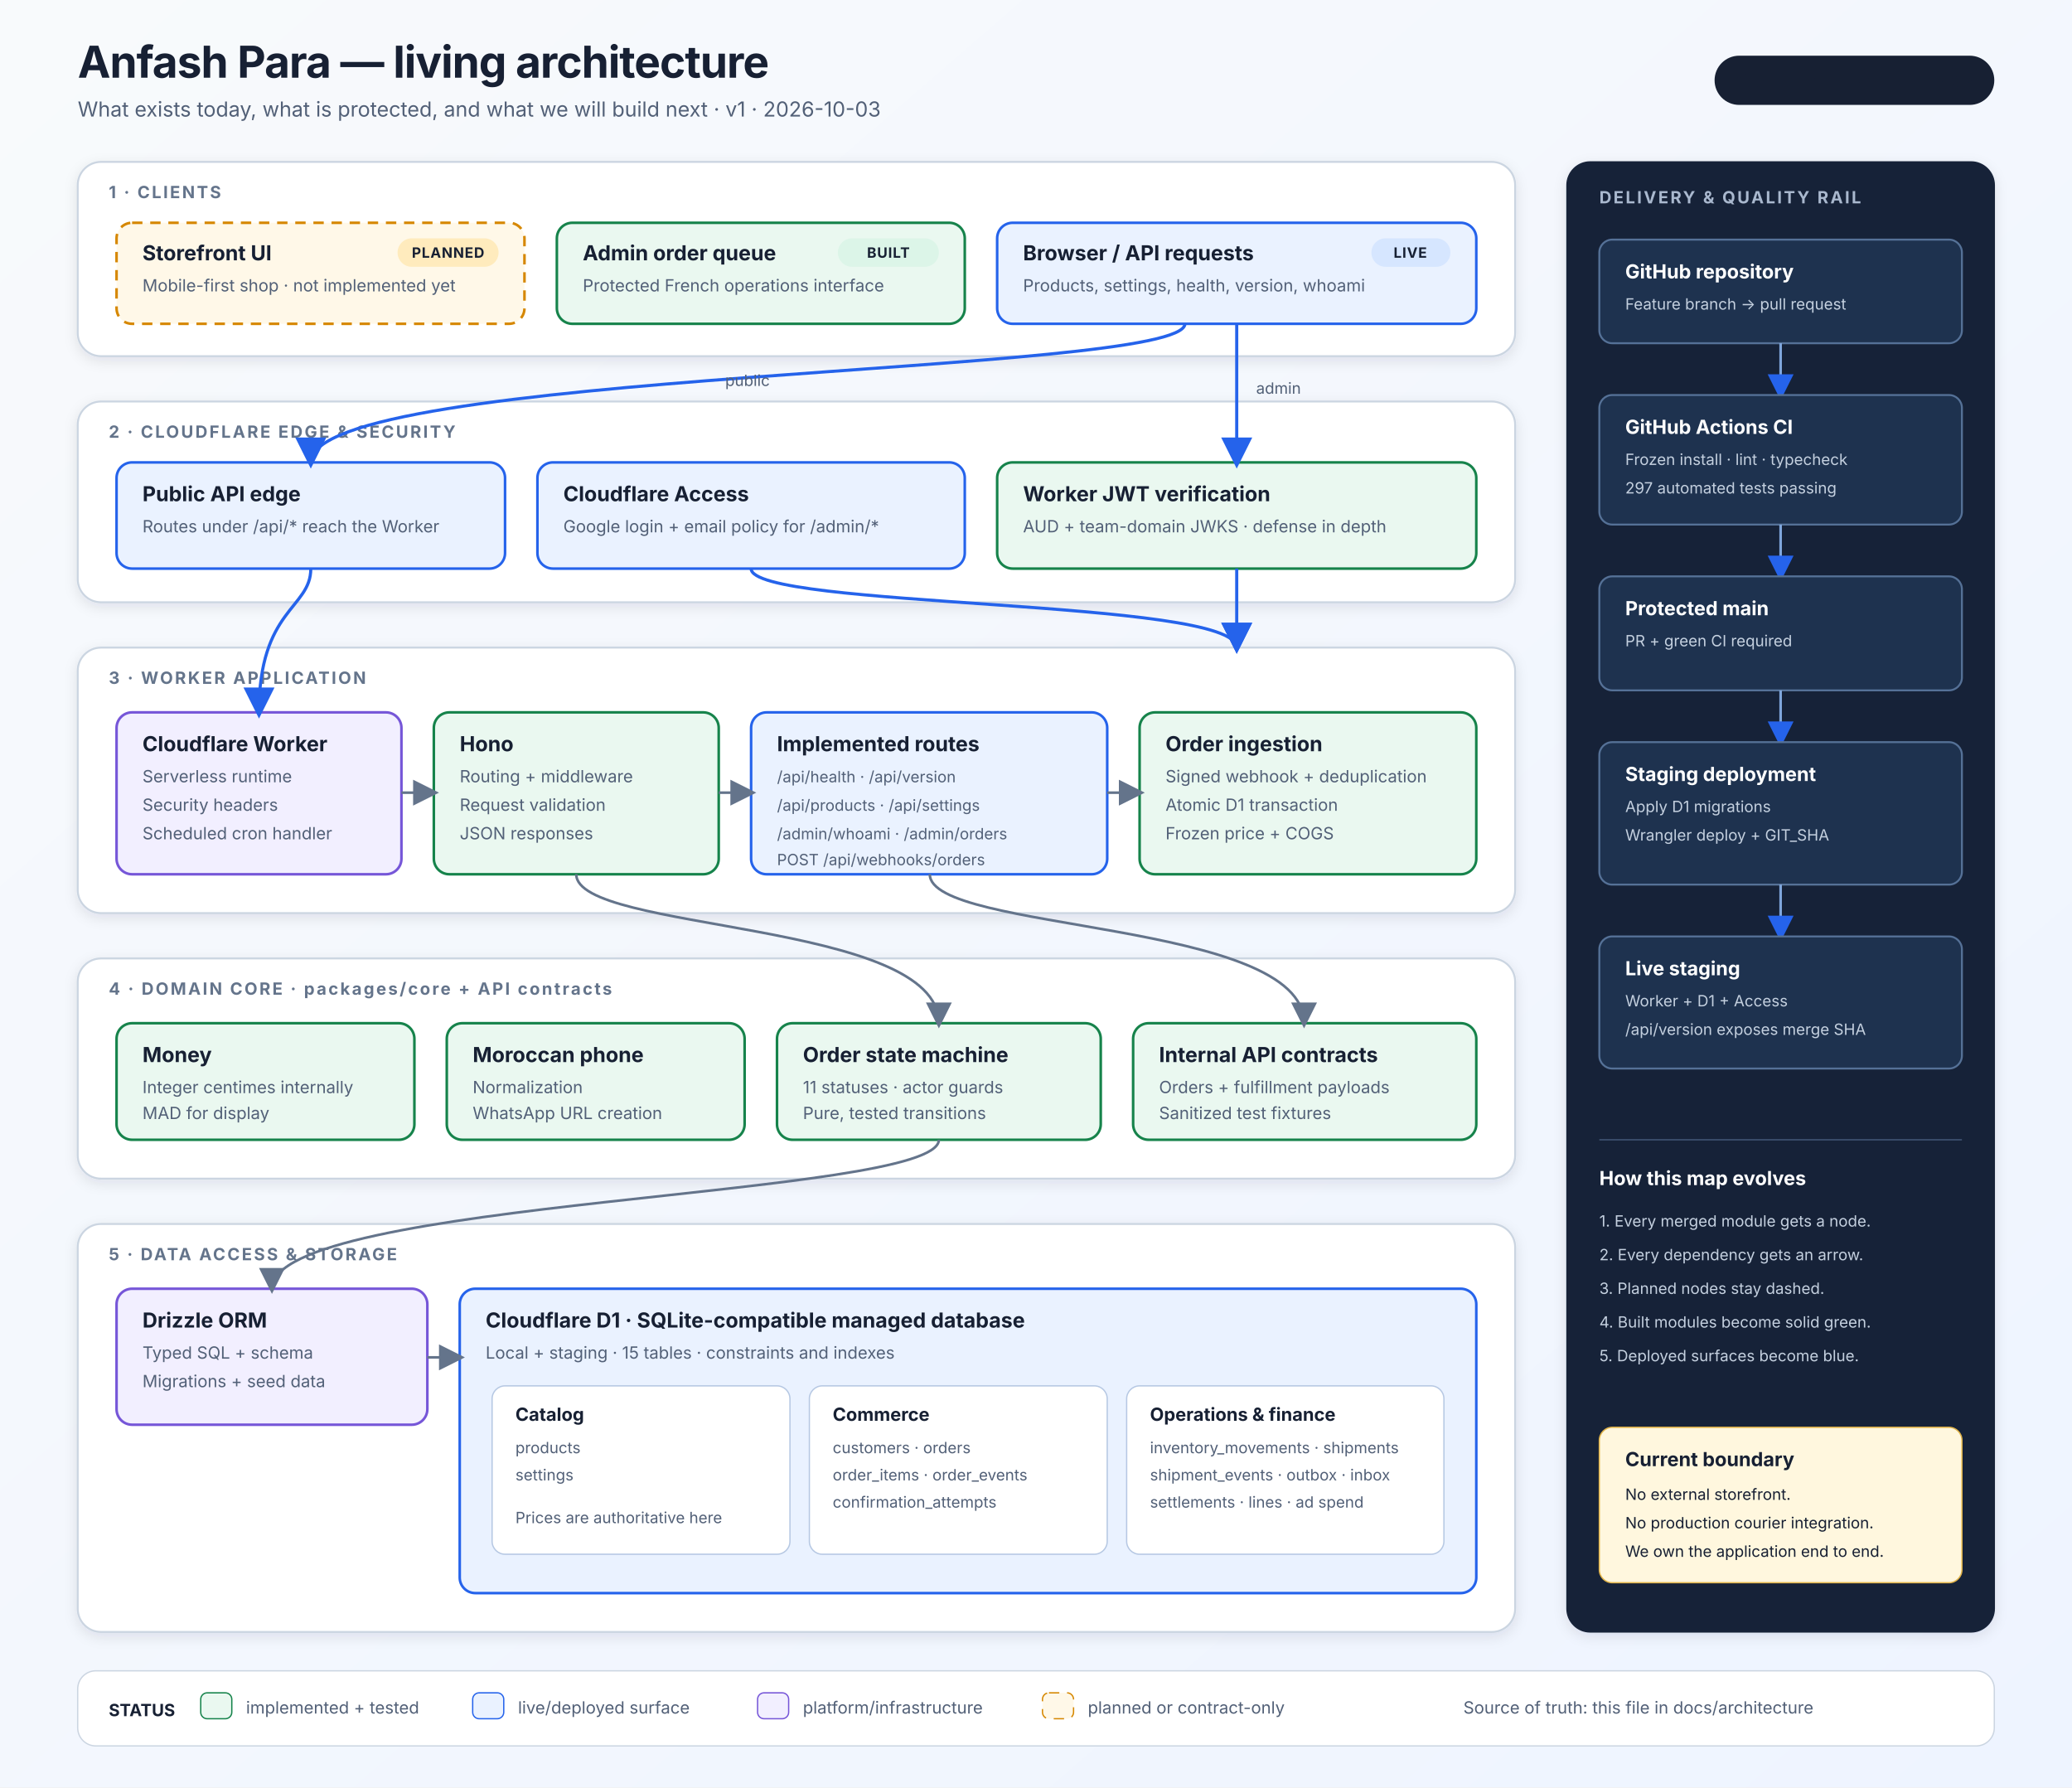
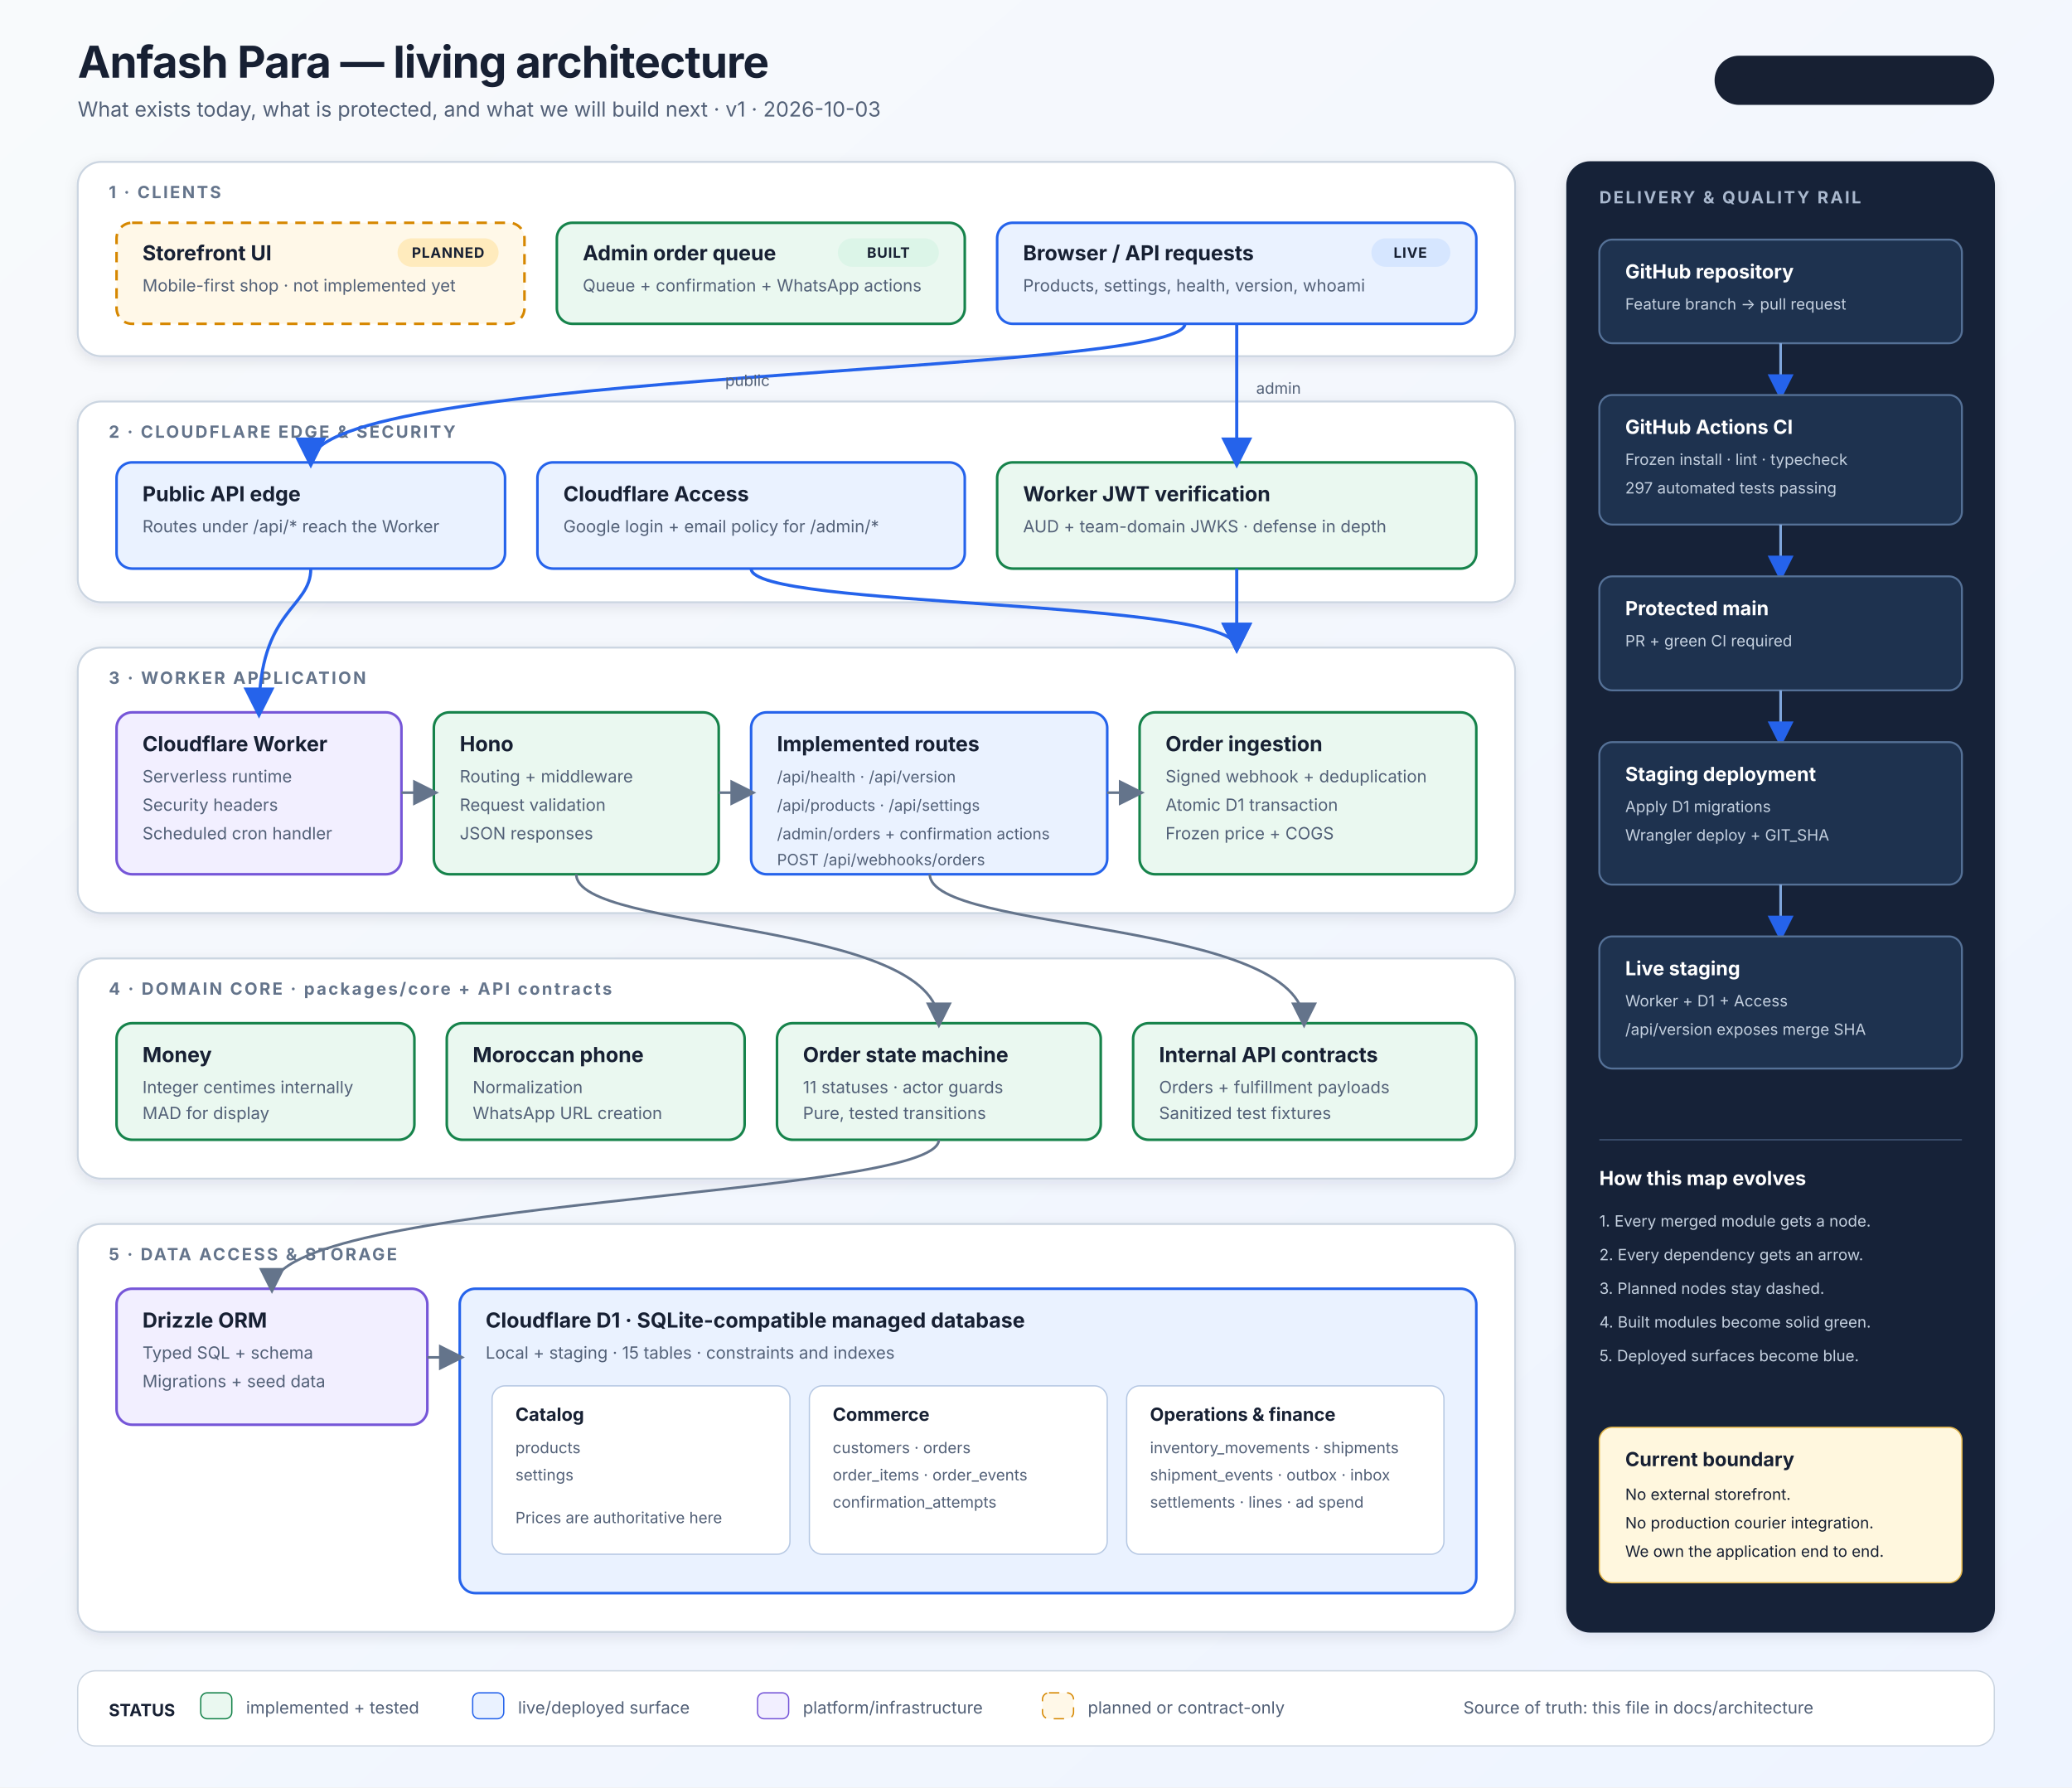
<svg xmlns="http://www.w3.org/2000/svg" width="1600" height="1380" viewBox="0 0 1600 1380" role="img" aria-labelledby="title description">
  <defs>
    <linearGradient id="page-bg" x1="0" y1="0" x2="1" y2="1">
      <stop offset="0" stop-color="#f8fafc" />
      <stop offset="1" stop-color="#eef4ff" />
    </linearGradient>
    <filter id="shadow" x="-10%" y="-10%" width="120%" height="130%">
      <feDropShadow dx="0" dy="3" stdDeviation="5" flood-color="#0f172a" flood-opacity="0.10" />
    </filter>
    <marker id="arrow" markerWidth="10" markerHeight="10" refX="8" refY="5" orient="auto" markerUnits="strokeWidth">
      <path d="M0,0 L10,5 L0,10 z" fill="#64748b" />
    </marker>
    <marker id="arrow-blue" markerWidth="10" markerHeight="10" refX="8" refY="5" orient="auto" markerUnits="strokeWidth">
      <path d="M0,0 L10,5 L0,10 z" fill="#2563eb" />
    </marker>
    <style>
      text { font-family: Inter, "Segoe UI", Arial, sans-serif; fill: #172033; }
      .title { font-size: 34px; font-weight: 750; letter-spacing: -0.6px; }
      .subtitle { font-size: 16px; fill: #526077; }
      .layer { fill: #ffffff; stroke: #cbd5e1; stroke-width: 1.5; rx: 18; filter: url(#shadow); }
      .layer-label { font-size: 13px; font-weight: 750; letter-spacing: 1.5px; fill: #64748b; }
      .node { stroke-width: 2; rx: 12; }
      .live { fill: #eaf2ff; stroke: #2563eb; }
      .implemented { fill: #eaf8f0; stroke: #16834b; }
      .infra { fill: #f2efff; stroke: #7656d8; }
      .planned { fill: #fff8e8; stroke: #d68700; stroke-dasharray: 8 6; }
      .future { fill: #f4f6f8; stroke: #94a3b8; stroke-dasharray: 5 5; }
      .node-title { font-size: 16px; font-weight: 700; }
      .node-copy { font-size: 13px; fill: #526077; }
      .node-small { font-size: 12px; fill: #526077; }
      .flow { fill: none; stroke: #64748b; stroke-width: 2; marker-end: url(#arrow); }
      .flow-blue { fill: none; stroke: #2563eb; stroke-width: 2.4; marker-end: url(#arrow-blue); }
      .flow-dashed { fill: none; stroke: #d68700; stroke-width: 2; stroke-dasharray: 7 6; marker-end: url(#arrow); }
      .rail { fill: #132238; stroke: #132238; rx: 18; filter: url(#shadow); }
      .rail-title { font-size: 13px; font-weight: 750; letter-spacing: 1.5px; fill: #a9b8ce; }
      .rail-node { fill: #1e324f; stroke: #557197; stroke-width: 1.5; rx: 10; }
      .rail-node-title { fill: #ffffff; font-size: 15px; font-weight: 700; }
      .rail-copy { fill: #c4d0df; font-size: 12px; }
      .rail-flow { fill: none; stroke: #7fa6dc; stroke-width: 2; marker-end: url(#arrow-blue); }
      .badge-text { font-size: 11px; font-weight: 750; letter-spacing: 0.5px; }
      .note { font-size: 13px; fill: #526077; }
    </style>
  </defs>
  <rect width="1600" height="1380" fill="url(#page-bg)" />
  <g id="document-header">
    <text x="60" y="60" class="title">Anfash Para — living architecture</text>
    <text x="60" y="90" class="subtitle">What exists today, what is protected, and what we will build next · v1 · 2026-10-03</text>
    <rect x="1324" y="43" width="216" height="38" rx="19" fill="#172033" />
    <text x="1432" y="67" text-anchor="middle" font-size="13" font-weight="700" fill="#ffffff">CLOUDFLARE-NATIVE STACK</text>
  </g>
  <g id="layer-clients" data-layer="clients">
    <rect x="60" y="125" width="1110" height="150" class="layer" />
    <text x="84" y="153" class="layer-label">1 · CLIENTS</text>
    <g id="module-storefront-ui" data-status="planned">
      <rect x="90" y="172" width="315" height="78" class="node planned" />
      <text x="110" y="201" class="node-title">Storefront UI</text>
      <text x="110" y="225" class="node-copy">Mobile-first shop · not implemented yet</text>
      <rect x="307" y="184" width="78" height="22" rx="11" fill="#ffebbd" />
      <text x="346" y="199" text-anchor="middle" class="badge-text" fill="#9a5c00">PLANNED</text>
    </g>
    <g id="module-admin-ui" data-status="implemented">
      <rect x="430" y="172" width="315" height="78" class="node implemented" />
      <text x="450" y="201" class="node-title">Admin order queue</text>
-       <text x="450" y="225" class="node-copy">Protected French operations interface</text>
+       <text x="450" y="225" class="node-copy">Queue + confirmation + WhatsApp actions</text>
      <rect x="647" y="184" width="78" height="22" rx="11" fill="#dcf5e8" />
      <text x="686" y="199" text-anchor="middle" class="badge-text" fill="#18794e">BUILT</text>
    </g>
    <g id="module-api-consumers" data-status="live">
      <rect x="770" y="172" width="370" height="78" class="node live" />
      <text x="790" y="201" class="node-title">Browser / API requests</text>
      <text x="790" y="225" class="node-copy">Products, settings, health, version, whoami</text>
      <rect x="1059" y="184" width="61" height="22" rx="11" fill="#d6e6ff" />
      <text x="1089" y="199" text-anchor="middle" class="badge-text" fill="#1d5bbf">LIVE</text>
    </g>
  </g>
  <g id="layer-edge" data-layer="edge-security">
    <rect x="60" y="310" width="1110" height="155" class="layer" />
    <text x="84" y="338" class="layer-label">2 · CLOUDFLARE EDGE &amp; SECURITY</text>
    <g id="module-public-edge" data-status="live">
      <rect x="90" y="357" width="300" height="82" class="node live" />
      <text x="110" y="387" class="node-title">Public API edge</text>
      <text x="110" y="411" class="node-copy">Routes under /api/* reach the Worker</text>
    </g>
    <g id="module-cloudflare-access" data-status="live">
      <rect x="415" y="357" width="330" height="82" class="node live" />
      <text x="435" y="387" class="node-title">Cloudflare Access</text>
      <text x="435" y="411" class="node-copy">Google login + email policy for /admin/*</text>
    </g>
    <g id="module-access-jwt" data-status="implemented">
      <rect x="770" y="357" width="370" height="82" class="node implemented" />
      <text x="790" y="387" class="node-title">Worker JWT verification</text>
      <text x="790" y="411" class="node-copy">AUD + team-domain JWKS · defense in depth</text>
    </g>
  </g>
  <g id="layer-application" data-layer="application">
    <rect x="60" y="500" width="1110" height="205" class="layer" />
    <text x="84" y="528" class="layer-label">3 · WORKER APPLICATION</text>
    <g id="module-worker-runtime" data-status="live">
      <rect x="90" y="550" width="220" height="125" class="node infra" />
      <text x="110" y="580" class="node-title">Cloudflare Worker</text>
      <text x="110" y="604" class="node-copy">Serverless runtime</text>
      <text x="110" y="626" class="node-copy">Security headers</text>
      <text x="110" y="648" class="node-copy">Scheduled cron handler</text>
    </g>
    <g id="module-hono-router" data-status="implemented">
      <rect x="335" y="550" width="220" height="125" class="node implemented" />
      <text x="355" y="580" class="node-title">Hono</text>
      <text x="355" y="604" class="node-copy">Routing + middleware</text>
      <text x="355" y="626" class="node-copy">Request validation</text>
      <text x="355" y="648" class="node-copy">JSON responses</text>
    </g>
    <g id="module-live-routes" data-status="live">
      <rect x="580" y="550" width="275" height="125" class="node live" />
      <text x="600" y="580" class="node-title">Implemented routes</text>
      <text x="600" y="604" class="node-small">/api/health · /api/version</text>
      <text x="600" y="626" class="node-small">/api/products · /api/settings</text>
-       <text x="600" y="648" class="node-small">/admin/whoami · /admin/orders</text>
+       <text x="600" y="648" class="node-small">/admin/orders + confirmation actions</text>
      <text x="600" y="668" class="node-small">POST /api/webhooks/orders</text>
    </g>
    <g id="module-order-ingestion" data-status="implemented">
      <rect x="880" y="550" width="260" height="125" class="node implemented" />
      <text x="900" y="580" class="node-title">Order ingestion</text>
      <text x="900" y="604" class="node-copy">Signed webhook + deduplication</text>
      <text x="900" y="626" class="node-copy">Atomic D1 transaction</text>
      <text x="900" y="648" class="node-copy">Frozen price + COGS</text>
    </g>
  </g>
  <g id="layer-domain" data-layer="domain-core">
    <rect x="60" y="740" width="1110" height="170" class="layer" />
    <text x="84" y="768" class="layer-label">4 · DOMAIN CORE · packages/core + API contracts</text>
    <g id="module-money" data-status="implemented">
      <rect x="90" y="790" width="230" height="90" class="node implemented" />
      <text x="110" y="820" class="node-title">Money</text>
      <text x="110" y="844" class="node-copy">Integer centimes internally</text>
      <text x="110" y="864" class="node-copy">MAD for display</text>
    </g>
    <g id="module-phone" data-status="implemented">
      <rect x="345" y="790" width="230" height="90" class="node implemented" />
      <text x="365" y="820" class="node-title">Moroccan phone</text>
      <text x="365" y="844" class="node-copy">Normalization</text>
      <text x="365" y="864" class="node-copy">WhatsApp URL creation</text>
    </g>
    <g id="module-order-state-machine" data-status="implemented">
      <rect x="600" y="790" width="250" height="90" class="node implemented" />
      <text x="620" y="820" class="node-title">Order state machine</text>
      <text x="620" y="844" class="node-copy">11 statuses · actor guards</text>
      <text x="620" y="864" class="node-copy">Pure, tested transitions</text>
    </g>
    <g id="module-internal-contracts" data-status="implemented">
      <rect x="875" y="790" width="265" height="90" class="node implemented" />
      <text x="895" y="820" class="node-title">Internal API contracts</text>
      <text x="895" y="844" class="node-copy">Orders + fulfillment payloads</text>
      <text x="895" y="864" class="node-copy">Sanitized test fixtures</text>
    </g>
  </g>
  <g id="layer-data" data-layer="data">
    <rect x="60" y="945" width="1110" height="315" class="layer" />
    <text x="84" y="973" class="layer-label">5 · DATA ACCESS &amp; STORAGE</text>
    <g id="module-drizzle" data-status="implemented">
      <rect x="90" y="995" width="240" height="105" class="node infra" />
      <text x="110" y="1025" class="node-title">Drizzle ORM</text>
      <text x="110" y="1049" class="node-copy">Typed SQL + schema</text>
      <text x="110" y="1071" class="node-copy">Migrations + seed data</text>
    </g>
    <g id="module-d1" data-status="live">
      <rect x="355" y="995" width="785" height="235" class="node live" />
      <text x="375" y="1025" class="node-title">Cloudflare D1 · SQLite-compatible managed database</text>
      <text x="375" y="1049" class="node-copy">Local + staging · 15 tables · constraints and indexes</text>
      <g id="data-catalog">
        <rect x="380" y="1070" width="230" height="130" rx="10" fill="#ffffff" stroke="#b6c8e3" />
        <text x="398" y="1097" font-size="14" font-weight="700">Catalog</text>
        <text x="398" y="1122" class="node-small">products</text>
        <text x="398" y="1143" class="node-small">settings</text>
        <text x="398" y="1176" class="node-small">Prices are authoritative here</text>
      </g>
      <g id="data-commerce">
        <rect x="625" y="1070" width="230" height="130" rx="10" fill="#ffffff" stroke="#b6c8e3" />
        <text x="643" y="1097" font-size="14" font-weight="700">Commerce</text>
        <text x="643" y="1122" class="node-small">customers · orders</text>
        <text x="643" y="1143" class="node-small">order_items · order_events</text>
        <text x="643" y="1164" class="node-small">confirmation_attempts</text>
      </g>
      <g id="data-operations">
        <rect x="870" y="1070" width="245" height="130" rx="10" fill="#ffffff" stroke="#b6c8e3" />
        <text x="888" y="1097" font-size="14" font-weight="700">Operations &amp; finance</text>
        <text x="888" y="1122" class="node-small">inventory_movements · shipments</text>
        <text x="888" y="1143" class="node-small">shipment_events · outbox · inbox</text>
        <text x="888" y="1164" class="node-small">settlements · lines · ad spend</text>
      </g>
    </g>
  </g>
  <g id="delivery-rail" data-layer="delivery">
    <rect x="1210" y="125" width="330" height="1135" class="rail" />
    <text x="1235" y="157" class="rail-title">DELIVERY &amp; QUALITY RAIL</text>
    <g id="module-github" data-status="live">
      <rect x="1235" y="185" width="280" height="80" class="rail-node" />
      <text x="1255" y="215" class="rail-node-title">GitHub repository</text>
      <text x="1255" y="239" class="rail-copy">Feature branch → pull request</text>
    </g>
    <path d="M1375 265 L1375 305" class="rail-flow" />
    <g id="module-ci" data-status="live">
      <rect x="1235" y="305" width="280" height="100" class="rail-node" />
      <text x="1255" y="335" class="rail-node-title">GitHub Actions CI</text>
      <text x="1255" y="359" class="rail-copy">Frozen install · lint · typecheck</text>
      <text x="1255" y="381" class="rail-copy">297 automated tests passing</text>
    </g>
    <path d="M1375 405 L1375 445" class="rail-flow" />
    <g id="module-main-protection" data-status="live">
      <rect x="1235" y="445" width="280" height="88" class="rail-node" />
      <text x="1255" y="475" class="rail-node-title">Protected main</text>
      <text x="1255" y="499" class="rail-copy">PR + green CI required</text>
    </g>
    <path d="M1375 533 L1375 573" class="rail-flow" />
    <g id="module-deploy-workflow" data-status="live">
      <rect x="1235" y="573" width="280" height="110" class="rail-node" />
      <text x="1255" y="603" class="rail-node-title">Staging deployment</text>
      <text x="1255" y="627" class="rail-copy">Apply D1 migrations</text>
      <text x="1255" y="649" class="rail-copy">Wrangler deploy + GIT_SHA</text>
    </g>
    <path d="M1375 683 L1375 723" class="rail-flow" />
    <g id="module-staging" data-status="live">
      <rect x="1235" y="723" width="280" height="102" class="rail-node" />
      <text x="1255" y="753" class="rail-node-title">Live staging</text>
      <text x="1255" y="777" class="rail-copy">Worker + D1 + Access</text>
      <text x="1255" y="799" class="rail-copy">/api/version exposes merge SHA</text>
    </g>
    <g id="architecture-rules">
      <line x1="1235" y1="880" x2="1515" y2="880" stroke="#405675" />
      <text x="1235" y="915" class="rail-node-title">How this map evolves</text>
      <text x="1235" y="947" class="rail-copy">1. Every merged module gets a node.</text>
      <text x="1235" y="973" class="rail-copy">2. Every dependency gets an arrow.</text>
      <text x="1235" y="999" class="rail-copy">3. Planned nodes stay dashed.</text>
      <text x="1235" y="1025" class="rail-copy">4. Built modules become solid green.</text>
      <text x="1235" y="1051" class="rail-copy">5. Deployed surfaces become blue.</text>
    </g>
    <g id="current-boundary">
      <rect x="1235" y="1102" width="280" height="120" rx="10" fill="#fff7de" stroke="#e2b448" />
      <text x="1255" y="1132" font-size="15" font-weight="700" fill="#7d5100">Current boundary</text>
      <text x="1255" y="1158" font-size="12" fill="#755b2a">No external storefront.</text>
      <text x="1255" y="1180" font-size="12" fill="#755b2a">No production courier integration.</text>
      <text x="1255" y="1202" font-size="12" fill="#755b2a">We own the application end to end.</text>
    </g>
  </g>
  <g id="flows" aria-label="System flows">
    <path d="M955 250 L955 357" class="flow-blue" />
    <text x="970" y="304" class="node-small">admin</text>
    <path d="M915 250 C915 290 240 285 240 357" class="flow-blue" />
    <text x="560" y="298" class="node-small">public</text>
    <path d="M580 439 C580 470 955 462 955 500" class="flow-blue" />
    <path d="M240 439 C240 470 200 470 200 550" class="flow-blue" />
    <path d="M955 439 L955 500" class="flow-blue" />
    <path d="M310 612 L335 612" class="flow" />
    <path d="M555 612 L580 612" class="flow" />
    <path d="M855 612 L880 612" class="flow" />
    <path d="M445 675 C445 720 725 710 725 790" class="flow" />
    <path d="M718 675 C718 720 1007 710 1007 790" class="flow" />
    <path d="M725 880 C725 925 210 925 210 995" class="flow" />
    <path d="M330 1048 L355 1048" class="flow" />
  </g>
  <g id="legend">
    <rect x="60" y="1290" width="1480" height="58" rx="14" fill="#ffffff" stroke="#cbd5e1" />
    <text x="84" y="1325" font-size="13" font-weight="700">STATUS</text>
    <rect x="155" y="1307" width="24" height="20" rx="5" class="implemented" />
    <text x="190" y="1323" class="note">implemented + tested</text>
    <rect x="365" y="1307" width="24" height="20" rx="5" class="live" />
    <text x="400" y="1323" class="note">live/deployed surface</text>
    <rect x="585" y="1307" width="24" height="20" rx="5" class="infra" />
    <text x="620" y="1323" class="note">platform/infrastructure</text>
    <rect x="805" y="1307" width="24" height="20" rx="5" class="planned" />
    <text x="840" y="1323" class="note">planned or contract-only</text>
    <text x="1130" y="1323" class="note">Source of truth: this file in docs/architecture</text>
  </g>
</svg>
